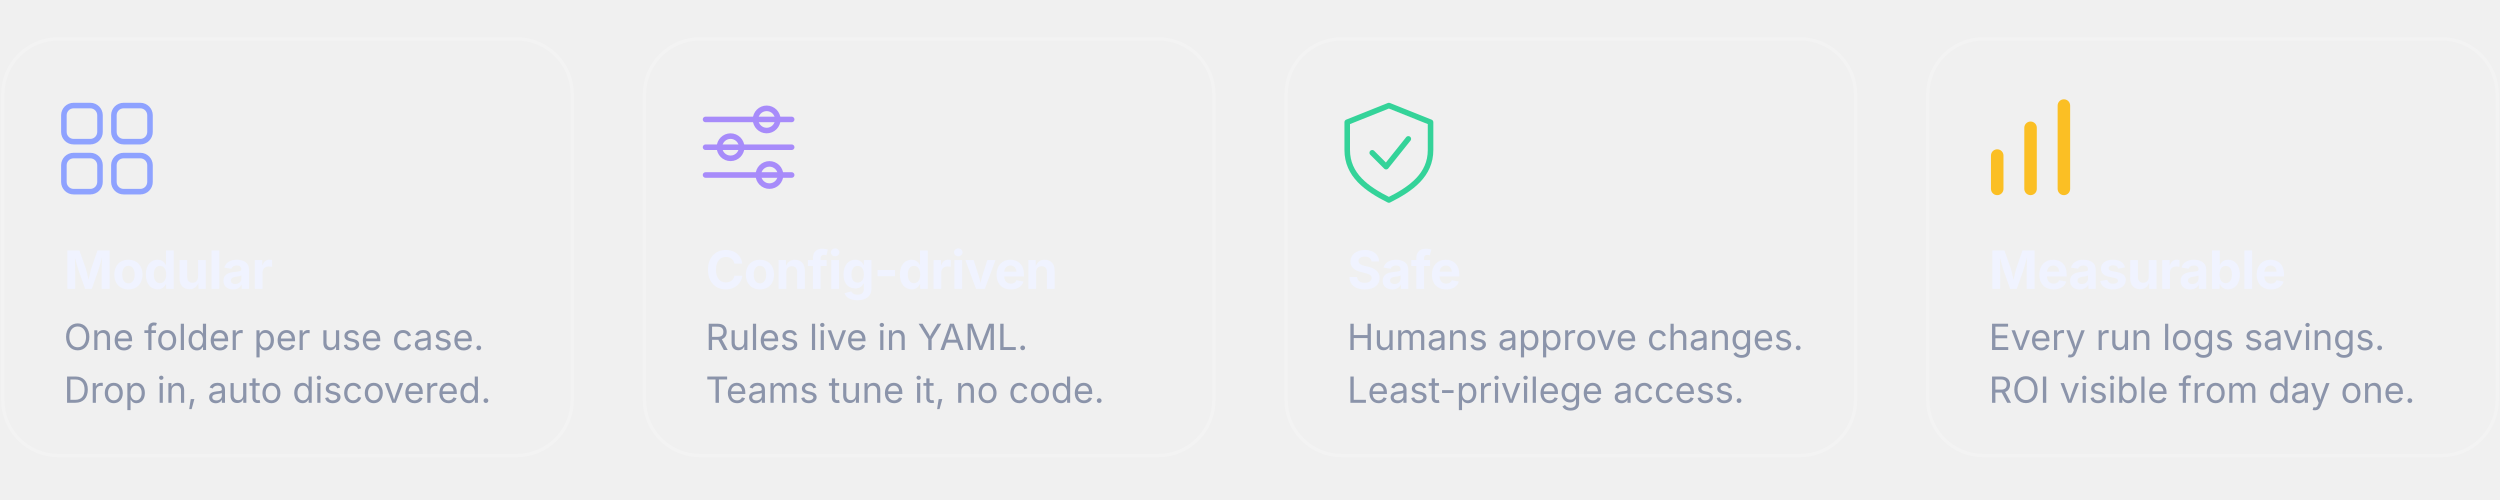
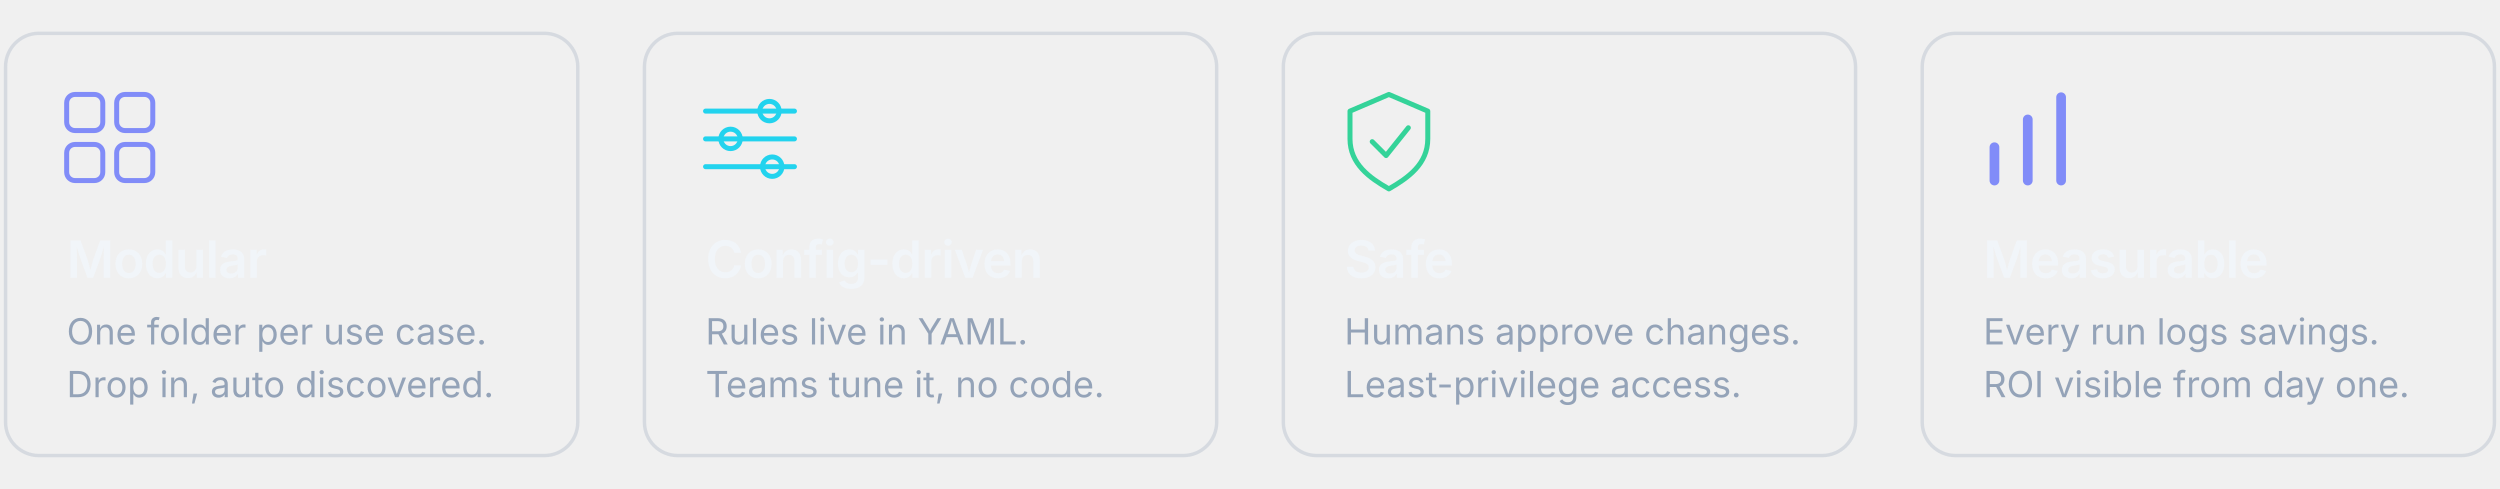
- <svg xmlns="http://www.w3.org/2000/svg" viewBox="0 0 900 180" width="900" height="180" role="img">
-   <defs>
-     <filter id="glow" x="-50%" y="-200%" width="200%" height="500%">
-       <feGaussianBlur stdDeviation="5" />
-     </filter>
-     <filter id="tglow" x="-20%" y="-50%" width="140%" height="200%">
-       <feGaussianBlur stdDeviation="14" />
-     </filter>
-     <filter id="soft">
-       <feGaussianBlur stdDeviation="2.5" />
-     </filter>
-     <linearGradient id="ttl" x1="0" x2="1">
-       <stop class="g1" offset="0" />
-       <stop class="g2" offset=".6" />
-       <stop class="g3" offset="1" />
-     </linearGradient>
-     <linearGradient id="edge" x1="0" x2="1">
-       <stop offset="0" stop-color="#8ea2ff" stop-opacity="0" />
-       <stop offset=".5" stop-color="#8ea2ff" />
-       <stop offset="1" stop-color="#22d3ee" stop-opacity="0" />
-     </linearGradient>
-   </defs>
+ <svg xmlns="http://www.w3.org/2000/svg" viewBox="0 0 900 176" width="900" height="176" role="img" aria-label="Core pillars">
  <style>
- text{font-family:-apple-system,BlinkMacSystemFont,'SF Pro Display','Inter','Segoe UI',Helvetica,Arial,sans-serif}
- .m{font-family:'SF Mono',ui-monospace,Menlo,Consolas,monospace}
- .fg{fill:#f0f3ff} .mut{fill:#8b94aa} .dim{fill:#6b7488}
- .bd{fill:none;stroke:#fff;stroke-opacity:.2;stroke-width:1.2}
- .ln{stroke:#fff;stroke-opacity:.14}
- .g1{stop-color:#ffffff} .g2{stop-color:#9aa8ff} .g3{stop-color:#67e8f9}
- @media (prefers-color-scheme:light){
-  .fg{fill:#1f2328} .mut{fill:#59636e} .dim{fill:#818b98}
-  .bd{stroke:#000;stroke-opacity:.2} .ln{stroke:#000;stroke-opacity:.16}
-  .g1{stop-color:#1f2328} .g2{stop-color:#4f46e5} .g3{stop-color:#0891b2}
- }
- @media (prefers-reduced-motion:reduce){*{animation:none!important}}
- .dash{stroke-dasharray:5 7;animation:fl 1.2s linear infinite}
- @keyframes fl{to{stroke-dashoffset:-12}}
- .pulse{animation:pl 4s ease-in-out infinite}
- @keyframes pl{0%,100%{opacity:.25}50%{opacity:.8}}
+   text { font-family: -apple-system, BlinkMacSystemFont, 'SF Pro Display', 'Inter', 'Segoe UI', Helvetica, Arial, sans-serif; }
+   .m { font-family: 'SF Mono', ui-monospace, Menlo, Consolas, monospace; }
+   .fg { fill: #F1F5F9; }
+   .mut { fill: #94A3B8; }
+   .bd { fill: none; stroke: #94A3B8; stroke-opacity: 0.28; stroke-width: 1.25; }
+   .ln { stroke: #94A3B8; stroke-opacity: 0.22; }
+   .indigo { fill: #818CF8; }
+   .indigo-s { stroke: #818CF8; }
+   .cyan { fill: #22D3EE; }
+   .cyan-s { stroke: #22D3EE; }
+   .emerald { fill: #34D399; }
+   .emerald-s { stroke: #34D399; }
+   .g1 { stop-color: #F1F5F9; }
+   .g2 { stop-color: #818CF8; }
+   .g3 { stop-color: #22D3EE; }
+   .g4 { stop-color: #34D399; }
+   @media (prefers-color-scheme: light) {
+     .fg { fill: #0F172A; }
+     .mut { fill: #475569; }
+     .bd { stroke: #0F172A; stroke-opacity: 0.18; }
+     .ln { stroke: #0F172A; stroke-opacity: 0.18; }
+     .indigo { fill: #4F46E5; }
+     .indigo-s { stroke: #4F46E5; }
+     .cyan { fill: #0891B2; }
+     .cyan-s { stroke: #0891B2; }
+     .emerald { fill: #059669; }
+     .emerald-s { stroke: #059669; }
+     .g1 { stop-color: #0F172A; }
+     .g2 { stop-color: #6366F1; }
+     .g3 { stop-color: #06B6D4; }
+     .g4 { stop-color: #10B981; }
+   }
+   
+   @media (prefers-reduced-motion: reduce) {
+     *, *::before, *::after { animation: none !important; transition: none !important; }
+   }
</style>
-   <rect x="1" y="14" width="205" height="150" rx="20" class="bd" />
-   <rect x="23" y="38" width="13" height="13" rx="3.5" fill="none" stroke="#8ea2ff" stroke-width="2" stroke-linecap="round" stroke-linejoin="round" />
-   <rect x="23" y="56" width="13" height="13" rx="3.5" fill="none" stroke="#8ea2ff" stroke-width="2" stroke-linecap="round" stroke-linejoin="round" />
-   <rect x="41" y="38" width="13" height="13" rx="3.5" fill="none" stroke="#8ea2ff" stroke-width="2" stroke-linecap="round" stroke-linejoin="round" />
-   <rect x="41" y="56" width="13" height="13" rx="3.5" fill="none" stroke="#8ea2ff" stroke-width="2" stroke-linecap="round" stroke-linejoin="round" />
-   <text x="23" y="104" font-size="19" font-weight="650" letter-spacing="-.3" class="fg">Modular</text>
-   <text x="23" y="126" font-size="13" class="mut">One folder per use case.</text>
-   <text x="23" y="145" font-size="13" class="mut">Drop in, auto discovered.</text>
-   <rect x="232" y="14" width="205" height="150" rx="20" class="bd" />
-   <path d="M254 43H285M254 53H285M254 63H285" fill="none" stroke="#a78bfa" stroke-width="2" stroke-linecap="round" stroke-linejoin="round" />
-   <circle cx="276" cy="43" r="4" fill="none" stroke="#a78bfa" stroke-width="2" stroke-linecap="round" stroke-linejoin="round" />
-   <circle cx="263" cy="53" r="4" fill="none" stroke="#a78bfa" stroke-width="2" stroke-linecap="round" stroke-linejoin="round" />
-   <circle cx="277" cy="63" r="4" fill="none" stroke="#a78bfa" stroke-width="2" stroke-linecap="round" stroke-linejoin="round" />
-   <text x="254" y="104" font-size="19" font-weight="650" letter-spacing="-.3" class="fg">Config-driven</text>
-   <text x="254" y="126" font-size="13" class="mut">Rules live in YAML.</text>
-   <text x="254" y="145" font-size="13" class="mut">Teams tune it, no code.</text>
-   <rect x="463" y="14" width="205" height="150" rx="20" class="bd" />
-   <path d="M500 38L515 44V54C515 63 508 68 500 72C492 68 485 63 485 54V44Z" fill="none" stroke="#34d399" stroke-width="2" stroke-linecap="round" stroke-linejoin="round" />
-   <path d="M494 55L499 60L507 50" fill="none" stroke="#34d399" stroke-width="2" stroke-linecap="round" stroke-linejoin="round" />
-   <text x="485" y="104" font-size="19" font-weight="650" letter-spacing="-.3" class="fg">Safe</text>
-   <text x="485" y="126" font-size="13" class="mut">Humans approve changes.</text>
-   <text x="485" y="145" font-size="13" class="mut">Least-privilege access.</text>
-   <rect x="694" y="14" width="205" height="150" rx="20" class="bd" />
-   <path d="M719 68V56M731 68V46M743 68V38" fill="none" stroke="#fbbf24" stroke-width="4.5" stroke-linecap="round" />
-   <text x="716" y="104" font-size="19" font-weight="650" letter-spacing="-.3" class="fg">Measurable</text>
-   <text x="716" y="126" font-size="13" class="mut">Every run logs savings.</text>
-   <text x="716" y="145" font-size="13" class="mut">ROI visible from day one.</text>
+   <rect x="2" y="12" width="206" height="152" rx="12" class="bd" />
+   <rect x="24" y="34" width="13" height="13" rx="3" fill="none" class="indigo-s" stroke-width="1.8" />
+   <rect x="42" y="34" width="13" height="13" rx="3" fill="none" class="indigo-s" stroke-width="1.8" />
+   <rect x="24" y="52" width="13" height="13" rx="3" fill="none" class="indigo-s" stroke-width="1.8" />
+   <rect x="42" y="52" width="13" height="13" rx="3" fill="none" class="indigo-s" stroke-width="1.8" />
+   <text x="24" y="100" font-size="18.5" font-weight="600" letter-spacing="-0.3" class="fg">Modular</text>
+   <text x="24" y="124" font-size="13" class="mut">One folder per use case.</text>
+   <text x="24" y="143" font-size="13" class="mut">Drop in, auto discovered.</text>
+   <rect x="232" y="12" width="206" height="152" rx="12" class="bd" />
+   <path d="M254 40H286M254 50H286M254 60H286" fill="none" class="cyan-s" stroke-width="1.8" stroke-linecap="round" />
+   <circle cx="277" cy="40" r="3.5" fill="none" class="cyan-s" stroke-width="1.8" />
+   <circle cx="263" cy="50" r="3.5" fill="none" class="cyan-s" stroke-width="1.8" />
+   <circle cx="278" cy="60" r="3.5" fill="none" class="cyan-s" stroke-width="1.8" />
+   <text x="254" y="100" font-size="18.5" font-weight="600" letter-spacing="-0.3" class="fg">Config-driven</text>
+   <text x="254" y="124" font-size="13" class="mut">Rules live in YAML.</text>
+   <text x="254" y="143" font-size="13" class="mut">Teams tune it, no code.</text>
+   <rect x="462" y="12" width="206" height="152" rx="12" class="bd" />
+   <path d="M500 34L514 40V50C514 59 507 64 500 68C493 64 486 59 486 50V40Z" fill="none" class="emerald-s" stroke-width="1.8" stroke-linejoin="round" />
+   <path d="M494 51L499 56L507 46" fill="none" class="emerald-s" stroke-width="1.8" stroke-linecap="round" stroke-linejoin="round" />
+   <text x="484" y="100" font-size="18.5" font-weight="600" letter-spacing="-0.3" class="fg">Safe</text>
+   <text x="484" y="124" font-size="13" class="mut">Humans approve changes.</text>
+   <text x="484" y="143" font-size="13" class="mut">Least-privilege access.</text>
+   <rect x="692" y="12" width="206" height="152" rx="12" class="bd" />
+   <path d="M718 65V53M730 65V43M742 65V35" fill="none" class="indigo-s" stroke-width="3.5" stroke-linecap="round" />
+   <text x="714" y="100" font-size="18.5" font-weight="600" letter-spacing="-0.3" class="fg">Measurable</text>
+   <text x="714" y="124" font-size="13" class="mut">Every run logs savings.</text>
+   <text x="714" y="143" font-size="13" class="mut">ROI visible from day one.</text>
</svg>
